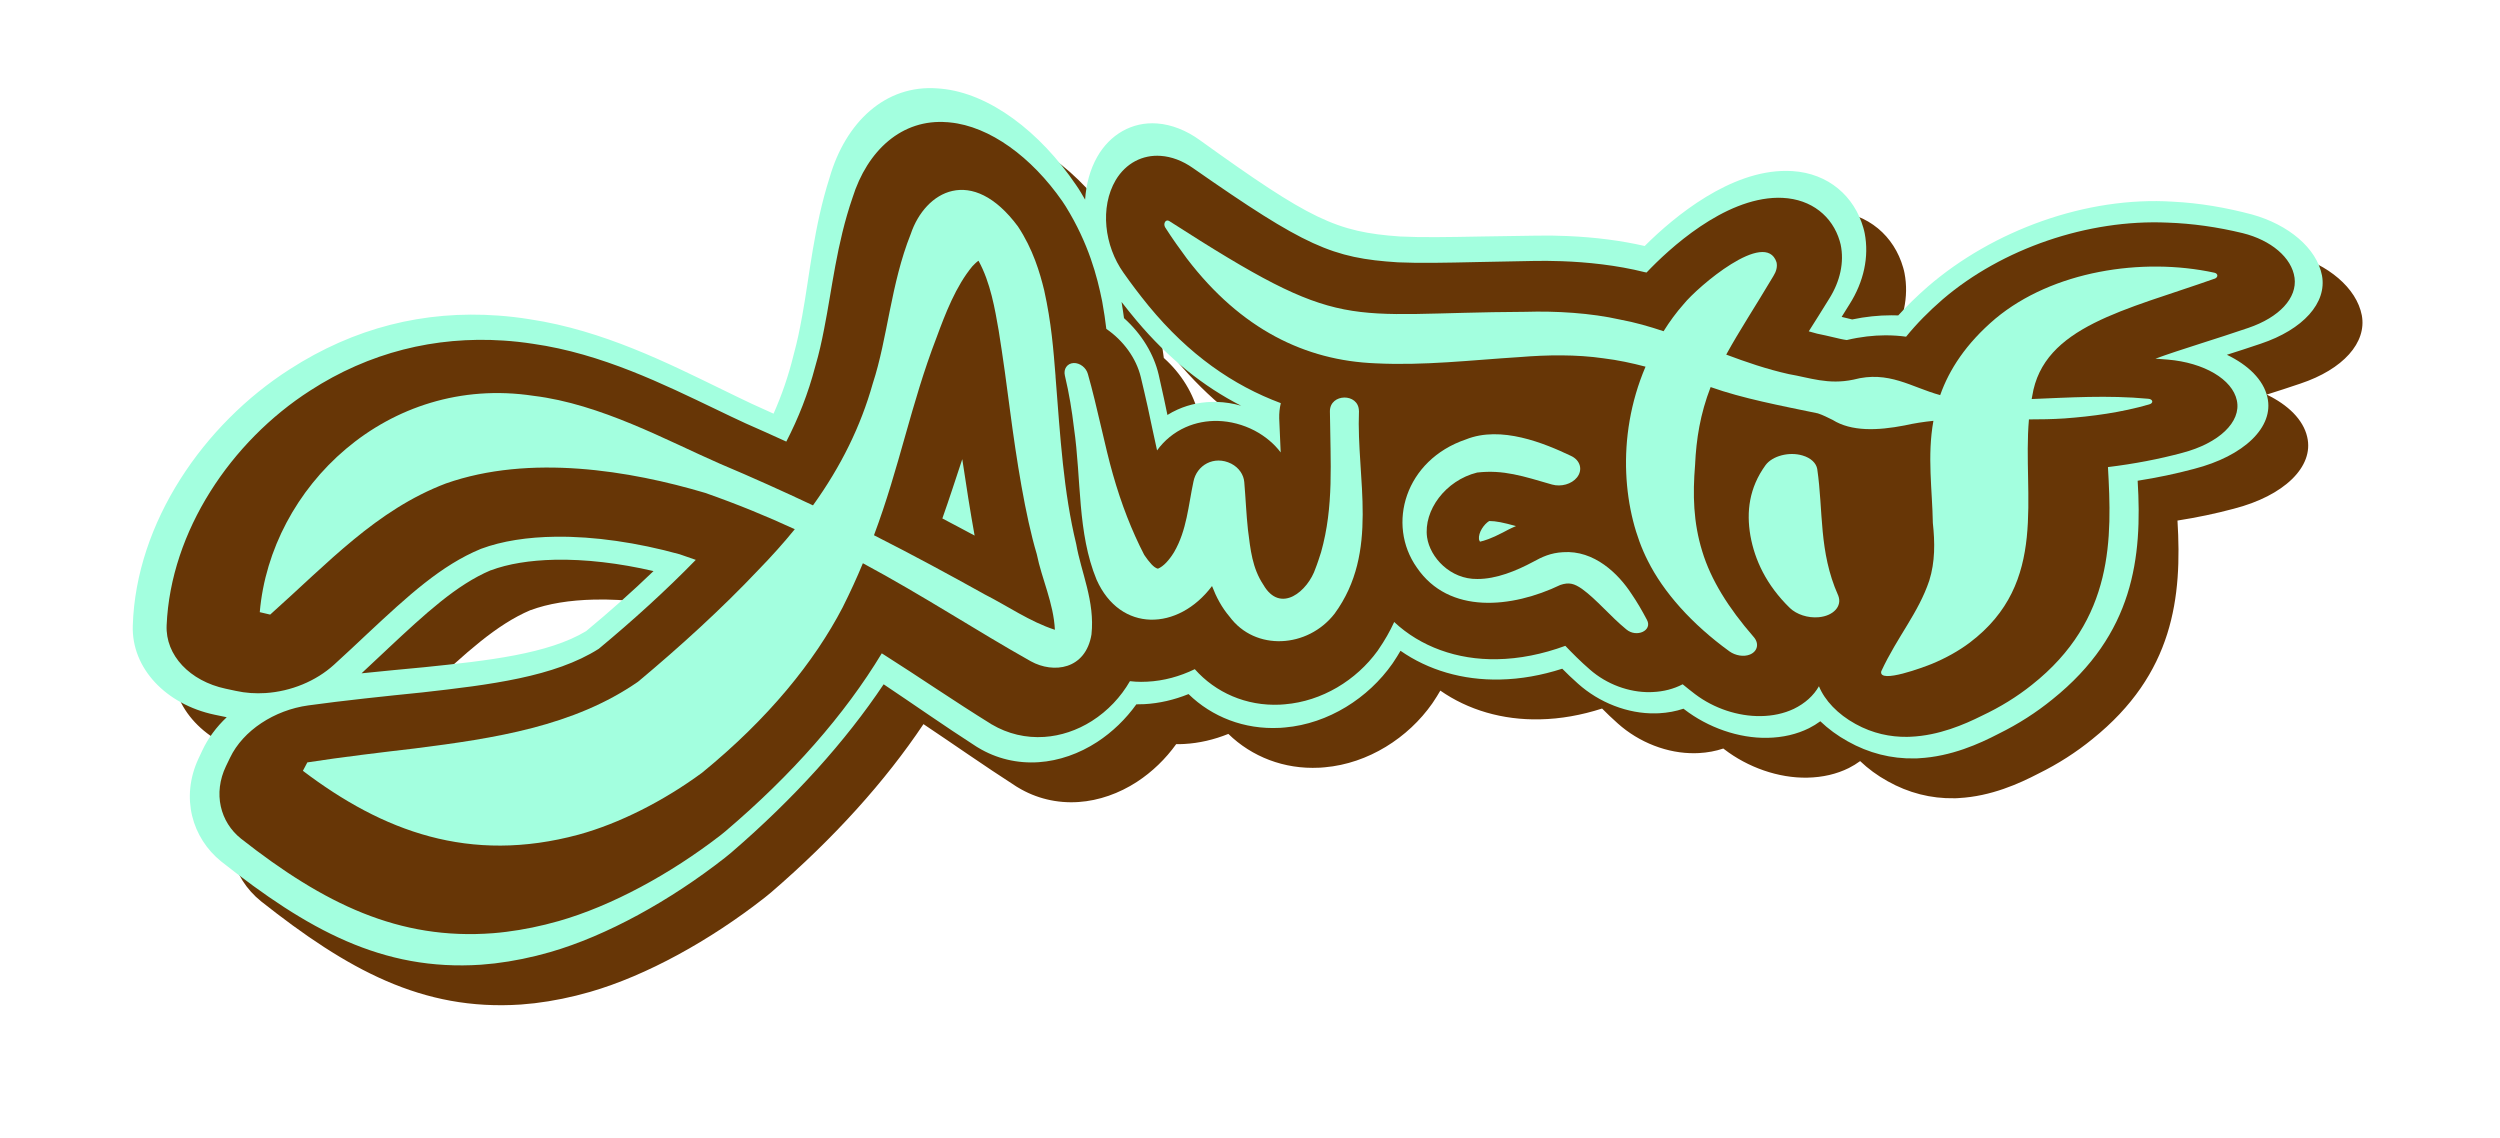
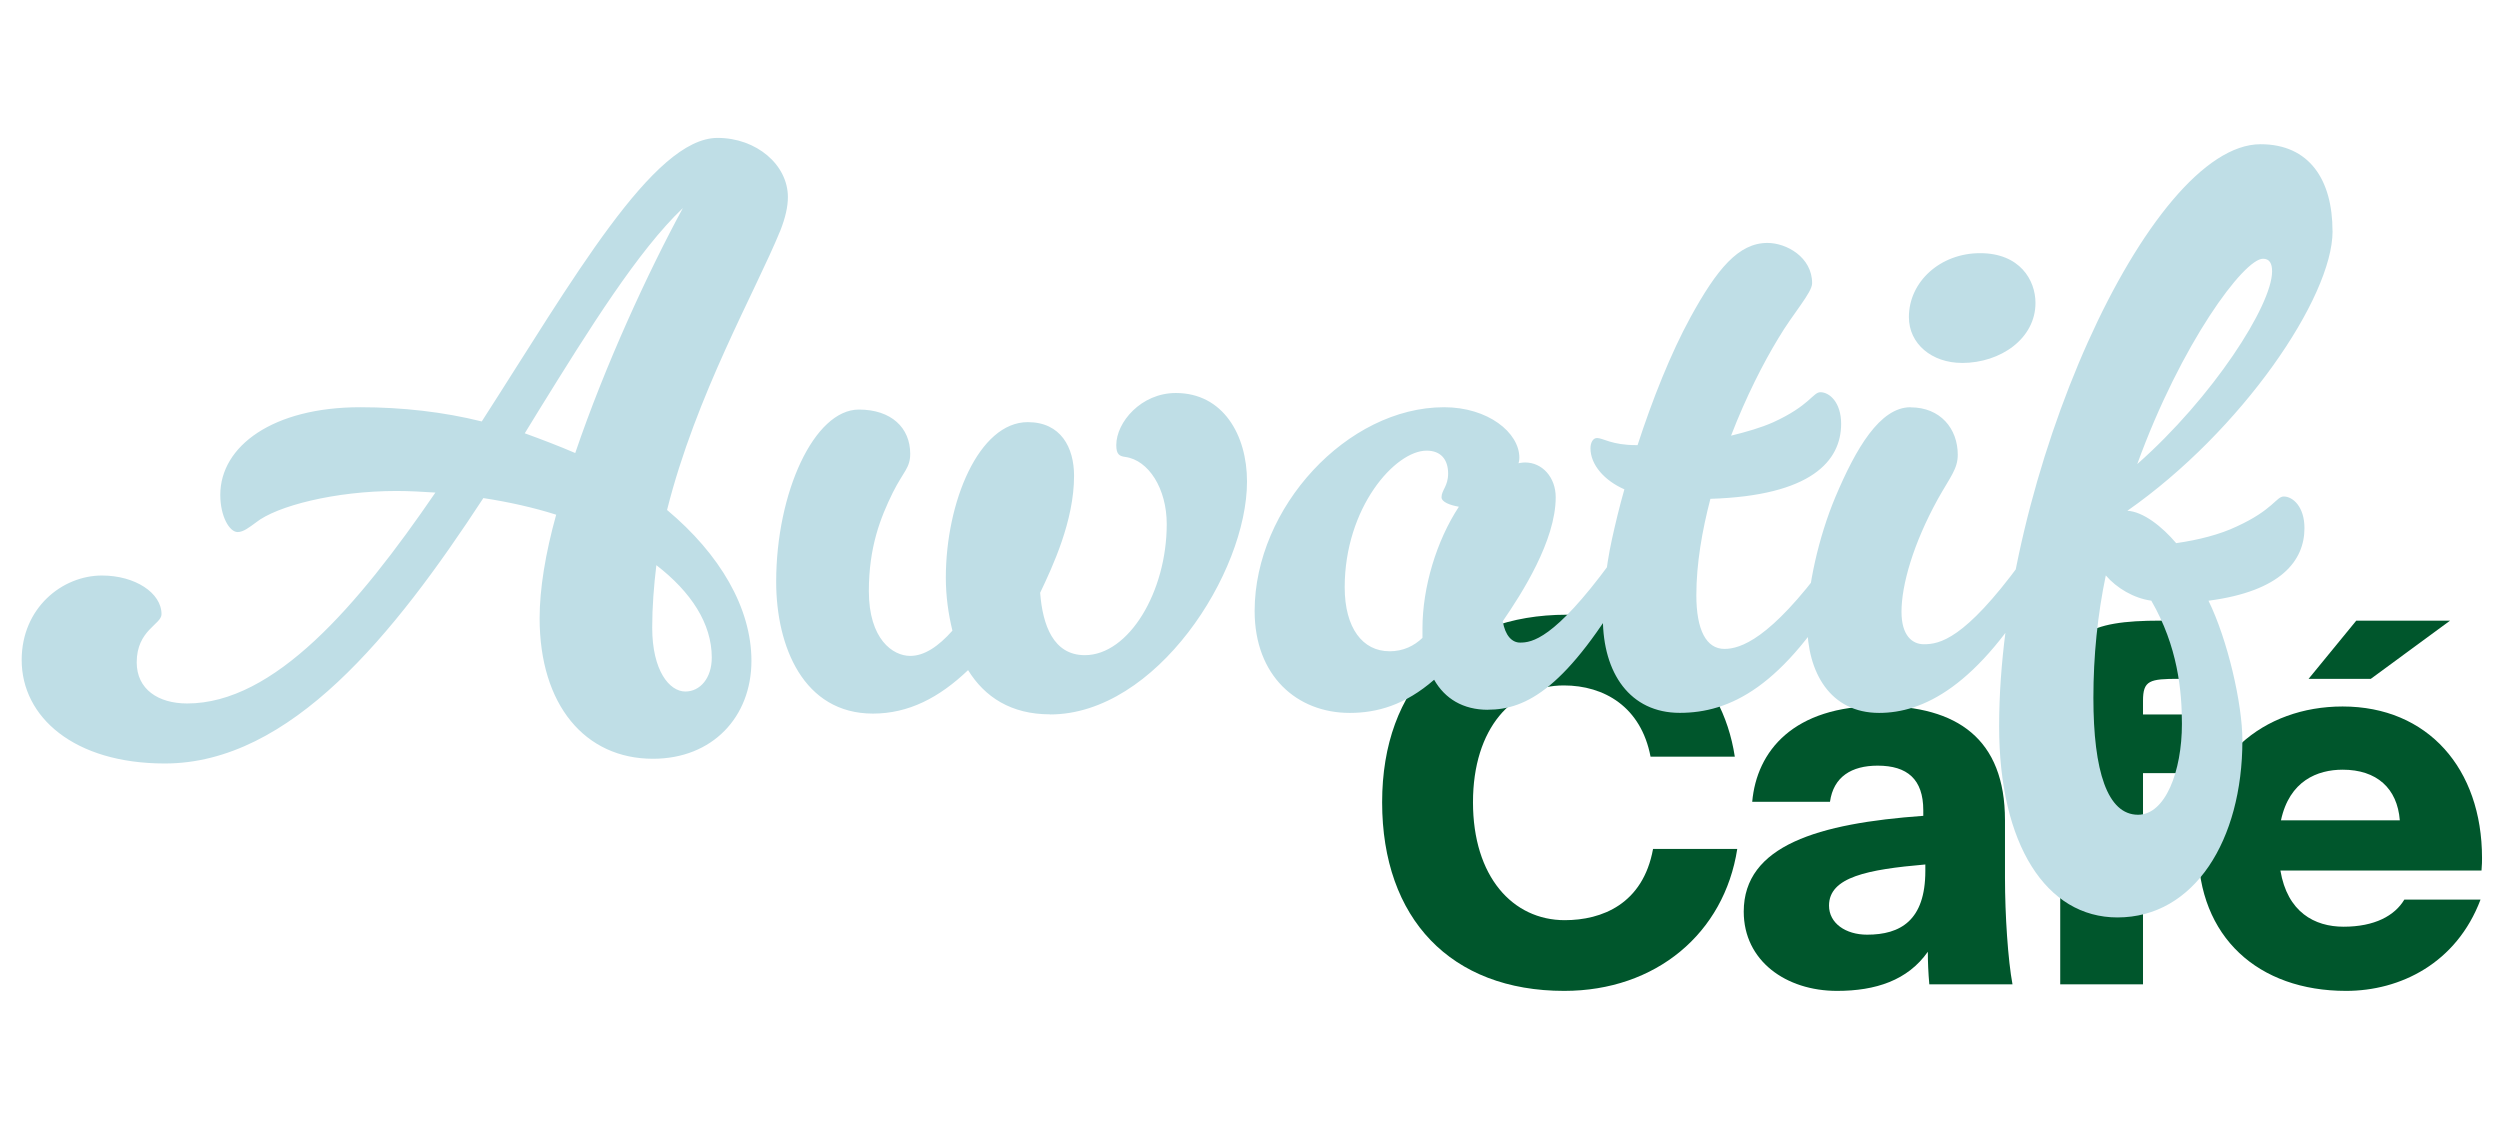
<svg xmlns="http://www.w3.org/2000/svg" id="Layer_1" version="1.1" viewBox="0 0 439.43 200">
  <defs>
    <style>
      .st0 {
-         fill: #a3ffdf;
+         fill: none;
      }

      .st1 {
-         fill: #673606;
+         fill: #bfdee6;
+       }
+ 
+       .st2 {
+         fill: #00562c;
+       }
+ 
+       .st3 {
+         clip-path: url(#clippath);
      }
    </style>
+     <clipPath id="clippath">
+       <rect class="st0" x="3.82" y="24.24" width="580.92" height="197.01" />
+     </clipPath>
  </defs>
-   <g>
-     <path class="st1" d="M92.61,173.77c-16.98,1.23-30.2-5.7-45.01-17.36-4.39-3.53-6.02-9.58-3.3-15.39.23-.5.47-1,.71-1.5,1.65-3.5,4.74-6.45,8.54-8.41h-.09c-2.05.14-4.06,0-6-.42-.6-.13-1.2-.25-1.8-.38-7.37-1.57-12.59-6.98-12.34-13.38.64-17.33,11.89-33.86,26.39-43.16,10.85-7.01,22.74-9.99,35.32-9.12,1.79.12,3.6.33,5.4.61,12.5,1.83,23.71,7.45,32.94,11.91,1.82.88,3.57,1.73,5.24,2.51,1.66.73,3.45,1.54,5.51,2.48,1.77-3.69,3.2-7.58,4.25-11.7.03-.14.06-.26.11-.4.53-1.89.98-3.87,1.43-6.32,0-.05.02-.1.03-.15,1.36-7.17,2.11-15.22,4.9-23.62,2.69-8.97,9.25-15.12,17.82-14.44.18.01.37.03.55.05,7.73.74,15.83,6.8,21.72,15.36.25.35.48.72.71,1.09,4.38,7.19,5.9,13.38,6.76,17.77.02.1.04.19.05.29.22,1.28.41,2.51.56,3.73,3.09,2.46,5.26,5.81,6.07,9.23.32,1.32.64,2.75.96,4.21.08.36.16.71.23,1.07.3,1.38.61,2.93.93,4.44,1.03-.91,2.2-1.67,3.48-2.24,1.97-.87,4.1-1.28,6.31-1.22,2.44.07,4.92.75,7.14,1.91.81.43,1.56.92,2.26,1.45-.03-.7-.07-1.41-.1-2.12,0-.56,0-1.11.06-1.65-8.21-3.27-15.69-8.63-22.54-16.86-1.62-1.97-3.07-3.85-4.54-5.91-4.03-5.61-5.13-13.69-1.78-19.52,1.98-3.39,5.39-5.32,9.21-5.04,2.22.16,4.51,1.05,6.58,2.54,19.5,13.82,24.11,15.98,35.61,16.75,3.8.18,8.31.1,14.11-.02.86-.02,1.72-.03,2.58-.05,2.22-.04,4.6-.09,7.19-.13,1.73-.03,3.48-.02,5.21.05,5.22.2,10.02.85,14.23,1.87,4.86-4.98,14.44-13.16,24.02-13.17.31,0,.62,0,.93.02,5.75.32,9.86,3.87,11.27,8.77.07.21.13.48.19.76.72,3.63-.12,7.51-2.35,11.03-.82,1.32-1.65,2.64-2.5,3.99.76.16,1.46.33,2.11.49.12.03.24.06.35.08.52.13,1.27.31,1.78.41,2.33-.52,4.64-.78,6.87-.79.81,0,1.62.03,2.42.1,1.71-1.97,3.62-3.87,5.79-5.76,10.87-9.34,26.54-15.02,41.32-14.23,4.62.19,9.12.91,13.58,2.04,5.69,1.49,10.01,5.09,10.7,9.28.66,4.16-2.98,8.23-9.49,10.42-2.88.98-5.57,1.83-8.29,2.7-.68.22-1.32.42-1.91.61,5.18,1.36,9.05,4.24,9.81,7.76,1.01,4.52-3.61,8.93-11.27,10.91-3.65.98-7.44,1.74-11.47,2.3.81,13.45.03,27.04-14.17,38.33-2.7,2.18-5.78,4.12-9.18,5.76-3.13,1.6-7.87,3.71-13.22,3.96-.23,0-.47.02-.7.02-3.67.05-7.16-.84-10.38-2.63-2.31-1.27-4.26-2.89-5.69-4.68-.88.85-1.93,1.59-3.13,2.19-1.95.94-4.16,1.45-6.59,1.48-4.53.07-9.34-1.6-13.05-4.43-.37-.29-.75-.59-1.14-.89-1.47.61-3.08.97-4.79,1.05-.19,0-.38.02-.58.02-4.31.07-8.78-1.67-12.09-4.6-1.34-1.17-2.55-2.37-3.54-3.39-3.81,1.31-7.67,2.05-11.46,2.12-6.84.15-13.06-1.92-17.79-5.71-.6,1.14-1.28,2.27-2.03,3.38-.04.06-.09.13-.13.19-3.99,5.6-10.53,9.71-17.62,10.31-.15,0-.85.06-.85.06-6.06.29-11.61-1.99-15.52-6.07-2.6,1.15-5.32,1.82-8.05,1.97-.4.02-.8.03-1.2.03-.34,0-.68,0-1.02-.03-1.74,2.67-4.08,5.03-6.82,6.79-2.83,1.82-6.07,2.94-9.28,3.16-3.53.24-6.99-.6-9.94-2.36-.11-.05-.19-.11-.24-.15-6.18-3.9-12.12-8.04-17.71-11.67-6.62,10.39-15.77,20.68-27.15,30.41-.36.3-.71.59-1.04.85-9.18,7.15-19.91,13.04-29.52,15.8-3.17.91-6.37,1.57-9.49,1.95-.8.1-1.59.18-2.37.24h.02ZM73.37,119.71c-1.91,1.8-3.9,3.68-5.96,5.55-1.38,1.25-2.96,2.35-4.67,3.24,5.78-.74,12.75-1.44,18.71-2.02,11.44-1.23,22.48-2.51,29.7-7,5.13-4.26,10.07-8.7,14.59-13.2-.03-.01-.06-.02-.1-.03-7.14-1.95-14.5-3.01-21.05-2.9-4.69.08-8.84.74-12.23,2.01-6.42,2.67-12.05,7.86-18.89,14.25-.62-.43-1.25-.85-1.88-1.28.6.46,1.19.92,1.77,1.38h0ZM176.05,98.01c-.17-1.01-.33-2.04-.5-3.08-.26.76-.53,1.55-.82,2.38.44.23.88.47,1.32.7Z" />
-     <path class="st1" d="M173.46,28.47c.17.01.33.03.5.05,7.02.68,14.36,6.09,19.76,13.84.21.3.41.61.61.93,4.04,6.54,5.53,12.37,6.37,16.53.02.09.03.17.05.26.31,1.68.53,3.24.71,4.73,2.99,2.05,5.25,5.13,6.06,8.47.4,1.64.81,3.45,1.22,5.27.56,2.58,1.11,5.28,1.64,7.62,1.26-1.75,2.98-3.17,5.03-4.08,1.78-.79,3.72-1.15,5.68-1.1,2.18.06,4.39.64,6.42,1.69,1.89,1,3.45,2.32,4.6,3.84-.08-1.94-.16-3.93-.26-5.97-.02-.92.07-1.83.28-2.69-8.36-3.11-16.16-8.5-23.22-17.08-1.73-2.12-3.12-3.98-4.43-5.84-3.36-4.73-4.19-11.5-1.36-16.3,1.77-2.95,4.71-4.48,7.92-4.24,1.87.13,3.82.85,5.65,2.14,19.79,13.81,24.48,15.83,36.02,16.57,3.79.17,8.24.08,14.06-.05,2.89-.06,6.08-.13,9.67-.19,1.49-.03,3.21-.03,5.08.04,4.39.16,9.62.68,14.58,1.93.1.03.22.04.32.06,3.91-4.13,13.56-13.05,23.1-13.14.28,0,.56,0,.83.02,5.09.25,8.74,3.26,10.02,7.58.07.21.12.43.17.64.64,3.09-.08,6.43-2.02,9.51-1.29,2.1-2.47,3.96-3.59,5.73.49.14,1,.28,1.48.41,1.05.21,1.99.43,2.84.63.78.19,1.81.43,2.36.49,2.45-.58,4.7-.82,6.77-.83,1.29,0,2.51.08,3.66.24,1.85-2.28,4-4.46,6.45-6.58,10.42-8.91,25.51-14.09,39.48-13.47,4.42.15,8.82.78,13.24,1.85,4.95,1.23,8.62,4.28,9.11,7.85.47,3.53-2.64,6.94-8.14,8.81-2.84.97-5.55,1.84-8.15,2.67-3.39,1.08-6.05,1.96-8.16,2.73.72.06,1.46.11,2.2.17,6.29.54,11.32,3.43,12.11,7.19.8,3.78-3.18,7.52-9.6,9.2-4.08,1.1-8.41,1.93-13.06,2.5.69,12.32,1.18,26.79-13.4,38.3-2.58,2.06-5.51,3.88-8.81,5.43-3.02,1.51-7.52,3.46-12.49,3.67-.21,0-.42,0-.63.02-2.92.03-5.99-.58-9.03-2.26-3.16-1.73-5.43-4.16-6.44-6.64-.93,1.64-2.43,3.01-4.42,3.98-1.75.83-3.76,1.25-5.85,1.27-3.92.05-8.16-1.33-11.49-3.85-.75-.58-1.49-1.15-2.19-1.74h-.01c-1.59.83-3.37,1.28-5.24,1.36-.17,0-.34,0-.51.02-3.69.05-7.6-1.38-10.55-3.97-1.68-1.45-3.1-2.9-4.32-4.17h0c-4.04,1.48-8.1,2.29-11.99,2.35-7.04.14-13.48-2.22-18.09-6.54-.74,1.62-1.67,3.26-2.8,4.89-.04.06-.08.12-.12.18-3.75,5.17-9.77,8.86-16.33,9.4-.28.02-.57.03-.84.06-5.91.27-11.31-2.12-14.96-6.24-2.65,1.29-5.49,2.06-8.34,2.2-.37.02-.74.03-1.11.03-.66,0-1.31-.04-1.95-.12-1.59,2.77-3.88,5.22-6.7,7.01-2.59,1.64-5.47,2.6-8.34,2.79-3.23.22-6.43-.53-9.25-2.2-.04,0-.07-.03-.1-.06-6.54-4.05-12.69-8.29-19-12.29-.08-.04-.15-.1-.23-.14-6.5,10.76-15.82,21.38-27.5,31.29-.29.24-.57.48-.85.69-8.84,6.83-19.14,12.42-28.41,15.07-3.16.9-6.25,1.53-9.24,1.9-.78.1-1.55.18-2.32.24-16.55,1.27-29.73-5.17-44.31-16.62-3.66-2.92-4.93-7.95-2.64-12.74.24-.5.48-1,.72-1.49,2.28-4.78,7.8-8.37,13.75-9.19,5.99-.83,13.59-1.63,20.02-2.28,11.86-1.33,23.28-2.73,31.04-7.67,6.03-5.01,11.83-10.27,17.05-15.63-.93-.33-1.88-.66-2.82-.98-7.48-2.07-15.04-3.17-21.79-3.09-4.93.06-9.43.74-13.15,2.13-7,2.88-12.83,8.26-19.9,14.86-1.94,1.82-3.9,3.67-5.94,5.52-3.17,2.88-7.56,4.68-12.03,4.97-1.74.11-3.5,0-5.21-.38-.61-.13-1.21-.26-1.82-.39-6.25-1.34-10.59-5.86-10.35-11.15.71-16.51,11.3-32.3,25.22-41.24,10.36-6.71,21.97-9.59,33.96-8.8,1.73.11,3.46.3,5.2.57,12.12,1.72,23.1,7.17,32.13,11.49,1.82.88,3.57,1.72,5.25,2.49,2.36,1.03,4.72,2.1,7.16,3.21,2.12-4.1,3.84-8.44,5.08-13.18.02-.09.04-.16.07-.25.59-2.01,1.06-4.1,1.5-6.38,1.4-7.03,2.19-14.92,4.98-23.03,2.61-8.35,8.71-13.93,16.64-13.3M178.31,101.14c-.75-4.15-1.47-8.73-2.17-13.43-1.14,3.44-2.26,6.91-3.5,10.42,1.94,1.01,3.82,2.03,5.67,3.01M267.14,102.21c.71-.15,2-.55,4.02-1.61.56-.3,1.33-.72,2.31-1.13-2.23-.62-3.52-.89-4.71-.89-.9.55-1.93,2-1.8,3.21.03.14.1.29.18.42M171.84,22.54h0c-9.25-.72-16.23,6-19.02,15.68-2.79,8.75-3.48,16.99-4.82,24.33,0,.05-.02.1-.03.15-.44,2.44-.86,4.41-1.39,6.34-.05.16-.09.31-.12.47-.88,3.57-2.05,6.96-3.49,10.2-1.38-.63-2.65-1.21-3.86-1.75-1.66-.78-3.39-1.63-5.18-2.5-9.44-4.59-20.88-10.39-33.79-12.34-1.85-.3-3.72-.52-5.56-.65-13.05-.95-25.34,2.14-36.66,9.44-15.1,9.65-27.03,26.93-27.58,45.07-.24,7.54,5.91,13.85,14.35,15.64.61.13,1.22.26,1.83.38.11.02.22.05.33.07-1.81,1.71-3.28,3.68-4.28,5.82-.23.5-.46,1-.7,1.49-3.16,6.83-1.1,13.92,4.01,18.04,15.15,11.98,28.32,19.31,45.66,18.15.8-.06,1.62-.14,2.43-.23,3.2-.38,6.48-1.05,9.74-1.99,9.92-2.86,21.09-9.04,30.7-16.57.43-.33.81-.65,1.15-.94,11.07-9.54,20.06-19.54,26.76-29.56,5.16,3.44,10.6,7.28,16.32,10.96.08.06.18.12.3.18,3.15,1.91,6.86,2.82,10.67,2.55,3.52-.24,7.1-1.5,10.23-3.54,2.7-1.76,5.06-4.06,6.9-6.63h.12c.42,0,.86,0,1.29-.03,2.62-.14,5.24-.75,7.76-1.77,4.12,4.02,9.82,6.25,15.96,5.94h.12c.12,0,.24-.02.36-.03.17,0,.33-.02.5-.04,7.65-.67,14.67-5.18,18.9-11.22,0-.02.03-.04.04-.06s.02-.03.03-.05c.03-.04.06-.09.09-.13.45-.67.87-1.34,1.26-2.02,4.84,3.38,10.92,5.2,17.51,5.05,3.62-.07,7.29-.73,10.92-1.9.82.83,1.74,1.72,2.76,2.62,3.71,3.33,8.77,5.33,13.62,5.23.22,0,.43,0,.65-.02,1.51-.08,2.94-.35,4.28-.8.03.02.05.04.08.06.01,0,.03.03.05.04,4.17,3.22,9.58,5.12,14.63,5.02,2.71-.05,5.16-.63,7.3-1.69.71-.36,1.38-.77,1.99-1.22,1.38,1.32,3.01,2.53,4.84,3.54,3.65,2.05,7.61,3.07,11.72,2.99.26,0,.51,0,.76-.03,5.7-.3,10.66-2.56,13.99-4.29,3.52-1.73,6.69-3.78,9.5-6.07,14.31-11.49,15.79-24.95,14.97-38.42,3.43-.54,6.7-1.22,9.9-2.08,8.8-2.26,14.14-7.37,12.9-12.62-.69-3.04-3.38-5.65-7.12-7.44,1.9-.6,3.88-1.24,5.91-1.93,7.55-2.52,11.7-7.22,10.81-12.01-.93-4.82-5.92-8.95-12.3-10.72-4.56-1.21-9.15-2.01-13.89-2.25-15.2-.98-31.66,5.04-43.13,14.96-1.91,1.67-3.61,3.33-5.16,5.03-.4-.02-.8-.02-1.2-.02-2.24,0-4.56.24-6.9.73-.42-.1-.93-.23-1.23-.3-.13-.03-.26-.06-.38-.09-.08-.02-.16-.04-.24-.06.47-.74.93-1.48,1.39-2.23,2.5-3.94,3.46-8.33,2.66-12.47-.06-.27-.12-.6-.24-.97-1.57-5.49-6.09-9.56-12.49-9.96-.34-.02-.69-.03-1.04-.03-9.79-.06-19.54,7.84-24.9,13.2-4.07-.94-8.64-1.54-13.58-1.75-1.77-.08-3.57-.1-5.36-.07-2.61.03-5.02.07-7.26.11-.87,0-1.73.03-2.59.04-5.85.11-10.39.19-14.18,0-11.26-.78-15.83-2.99-35.21-16.93-2.35-1.71-4.99-2.76-7.53-2.94-4.39-.33-8.29,1.94-10.52,5.87-1.27,2.24-1.95,4.84-2.13,7.52-.23-.41-.47-.81-.72-1.23-.02-.03-.03-.05-.05-.08-.23-.38-.49-.8-.81-1.25-6.36-9.39-15.25-16.14-23.71-16.94-.19-.02-.39-.04-.59-.05h0ZM204.57,62.94c-.12-.91-.26-1.83-.42-2.77v-.08c.83,1.08,1.69,2.14,2.59,3.22,5.71,6.8,11.83,11.64,18.42,15.01-1.39-.4-2.82-.63-4.23-.67-2.44-.08-4.79.37-6.95,1.34-.62.28-1.21.59-1.78.95-.12-.6-.25-1.19-.37-1.77-.08-.36-.15-.72-.23-1.09-.31-1.46-.63-2.9-.94-4.23-.84-3.59-2.98-7.15-6.08-9.92q-1.38-1.23,0,0h-.01ZM93.26,107.25c3.07-1.15,6.87-1.76,11.21-1.86,5.41-.12,11.43.6,17.4,1.99-3.73,3.6-7.72,7.13-11.84,10.55-6.64,4.02-17.3,5.2-28.39,6.34-3.5.33-7.33.69-11.09,1.08,1.57-1.45,3.1-2.9,4.58-4.29l.07-.07c6.6-6.17,12.04-11.2,18.05-13.75q2.67-1.13,0,0h.01Z" />
-     <path class="st1" d="M245.86,79.21c-.06-3.16-5.09-3.09-5.1.07.09,9.11.71,16.71-1.55,24.77-.19.6-.71,2.21-.96,2.8-1.34,4.06-6.18,8.15-9.19,2.93-1.95-2.94-2.26-6.13-2.71-9.71-.29-2.68-.39-5.35-.64-8.32-.1-1.29-.92-2.54-2.29-3.25-3.02-1.51-6.1.27-6.65,3.18-.88,4.09-1.16,8.54-3.4,12.37-.85,1.39-1.85,2.51-2.84,2.91-.73-.16-1.53-1.15-2.4-2.41-2.18-4.21-4.03-8.94-5.52-14.2-1.35-4.68-2.77-11.93-4.39-17.61-.3-1.11-1.4-1.97-2.51-1.93-1.13.06-1.82,1.05-1.53,2.22.75,3.15,1.24,6.19,1.59,9.16,1.32,9.12.57,18.45,3.98,26.71,4.16,9.32,14.34,9.03,20.29,1.11.74,1.93,1.72,3.79,3.09,5.39,4.49,6.08,13.72,5.56,18.46-.54,7.93-10.87,3.8-23.72,4.28-35.62v-.03h0Z" />
-     <path class="st1" d="M192.54,73.17c-.38-4.73-.73-9.4-2-15.14-.76-3.11-1.96-7.22-4.61-11.22-8.09-10.9-16.31-6.21-18.84,1.3-3.53,8.84-4.05,18.28-6.69,26.33-2.12,7.51-5.57,14.53-10.5,21.39-5.14-2.42-10.59-4.89-16.38-7.33-9.23-4.03-20.93-10.5-32.77-11.93-25.61-3.86-46.21,16.08-48.09,38.03.61.14,1.22.28,1.83.43,10.18-9.08,18.66-18.4,30.88-23.05,14.78-5.2,32.38-2.27,45.59,1.66,5.65,1.98,10.87,4.13,15.74,6.38-1.95,2.41-4.09,4.78-6.38,7.14-6.5,6.87-13.76,13.48-21.16,19.66-11.3,7.84-25.22,9.96-39.28,11.74-5.4.63-13.12,1.55-18.86,2.45-.26.49-.52.99-.78,1.48,14.01,10.6,29.25,16.41,48.48,11.21,7.11-1.95,14.93-5.9,21.69-10.88,11.66-9.52,19.73-19.51,24.7-29.05,1.33-2.66,2.52-5.24,3.56-7.77,10.75,5.78,19.85,11.8,29.51,17.23,4.01,2.22,9.64,1.46,10.67-4.7.63-5.84-1.82-10.93-2.68-15.89-2.24-9.24-2.79-18.67-3.64-29.46h.01ZM180,111.43c-6.08-3.38-12.43-6.83-19.38-10.35,4.48-11.93,6.5-23.09,10.99-34.73,1.57-4.26,3.4-9.04,6.31-12.55.39-.41.74-.75,1.07-.97,2.12,3.82,2.9,8.55,3.55,12.27.72,4.48,1.5,10.13,1.99,14.02,1.14,8.67,2.68,18.5,4.7,25.26.89,4.41,2.96,8.61,3.19,13.32-4.4-1.43-8.27-4.16-12.43-6.27h0Z" />
-     <path class="st1" d="M293.76,111.37c-2.28-3.52-6.55-7.7-12.02-7.31-2.19.12-3.69.83-5.23,1.68-2.98,1.6-6.52,3.05-9.84,3.03-4.74.07-8.31-3.78-8.83-7.33-.65-4.74,3.25-10,8.8-11.38,4.64-.53,8.08.64,13.17,2.11,1.57.44,3.43-.06,4.38-1.25,1.06-1.33.59-3.03-1.06-3.79-4.69-2.23-12.3-5.38-18.47-2.89-10.68,3.62-13.98,14.93-8.62,22.52,5.66,8.31,16.73,7.13,25.22,3.06,1.54-.52,2.44-.25,3.81.69,2.59,1.87,4.92,4.77,7.79,7.12,1.81,1.52,4.64.2,3.63-1.67-.82-1.55-1.69-3.08-2.74-4.61v.02h0Z" />
-     <path class="st1" d="M396.22,56.01c.71-.24.7-.93-.01-1.08-12.67-2.74-28.42-.31-38.48,8.08-5.16,4.38-8.11,8.95-9.7,13.44-5.08-1.38-9.03-4.38-15.25-2.72-4.43.94-7.72-.35-11.35-.97-3.89-.87-7.49-2.11-11.01-3.43,2.38-4.33,5.1-8.43,8.3-13.82.49-.78.73-1.62.54-2.42-1.93-5.87-13.85,4.3-16.33,7.38-1.28,1.44-2.46,3.05-3.52,4.75-2.48-.83-5.01-1.56-7.66-2.05-5.1-1.15-11.17-1.53-16.65-1.36-32.56.15-31.5,4.02-62.55-15.94-.65-.44-1.16.45-.73,1.12,1.24,1.94,2.53,3.75,3.81,5.47,9.51,12.45,20.84,17.91,33.12,18.4,8.57.43,16.68-.55,25.42-1.1,4.72-.39,9.94-.47,14.67.22,2.56.31,5.01.84,7.4,1.47-5.37,12.58-3.82,25.85.4,34.12,2.76,5.53,7.73,11.13,14.36,15.93,1.04.74,2.52,1,3.61.54,1.35-.57,1.63-1.96.63-3.09-4.45-5.12-7.52-10.04-9.04-15.06-1.57-5.1-1.68-9.94-1.25-15.2.2-4.45.89-8.91,2.73-13.65h.01c5.62,2,12.25,3.25,18.84,4.62.9.29,1.73.73,2.6,1.15,3.29,2.06,7.88,1.89,12.64.97,1.69-.38,3.38-.64,5.07-.81-1.12,6.19-.19,12.23-.1,17.96.37,3.39.41,6.82-.63,10.13-1.92,5.71-5.58,9.79-8.44,15.94-.52,2.29,7.68-.81,8.9-1.31,2.44-1.01,4.69-2.26,6.64-3.72,14.05-10.62,9.25-25.75,10.42-39.25,2.03,0,4.1-.03,6.23-.17,4.89-.36,9.97-1.04,14.88-2.46.87-.22.69-.96-.16-1-7.1-.66-13.91-.21-20.47.05.04-.18.06-.36.1-.53,1.93-12.25,16.39-15.07,32.03-20.62l-.02.02h0Z" />
-     <path class="st1" d="M330.07,111.59c-3.39-7.64-2.57-14.76-3.65-22.15-.18-1.03-1.09-1.94-2.59-2.38-2.36-.7-5.28.07-6.49,1.69-2.9,4-3.39,8.19-2.67,12.4.76,4.27,2.8,8.69,6.94,12.72,1.17,1.12,3.15,1.8,5.09,1.62,2.59-.25,4.11-1.95,3.43-3.75l-.05-.14h-.01Z" />
-   </g>
-   <g>
+   <g class="st3">
    <g>
-       <path class="st1" d="M85.61,166.77c-16.98,1.23-30.2-5.7-45.01-17.36-4.39-3.53-6.02-9.58-3.3-15.39.23-.5.47-1,.71-1.5,1.65-3.5,4.74-6.45,8.54-8.41h-.09c-2.05.14-4.06,0-6-.42-.6-.13-1.2-.25-1.8-.38-7.37-1.57-12.59-6.98-12.34-13.38.64-17.33,11.89-33.86,26.39-43.16,10.85-7.01,22.74-9.99,35.32-9.12,1.79.12,3.6.33,5.4.61,12.5,1.83,23.71,7.45,32.94,11.91,1.82.88,3.57,1.73,5.24,2.51,1.66.73,3.45,1.54,5.51,2.48,1.77-3.69,3.2-7.58,4.25-11.7.03-.14.06-.26.11-.4.53-1.89.98-3.87,1.43-6.32,0-.05.02-.1.03-.15,1.36-7.17,2.11-15.22,4.9-23.62,2.69-8.97,9.25-15.12,17.82-14.44.18.01.37.03.55.05,7.73.74,15.83,6.8,21.72,15.36.25.35.48.72.71,1.09,4.38,7.19,5.9,13.38,6.76,17.77.02.1.04.19.05.29.22,1.28.41,2.51.56,3.73,3.09,2.46,5.26,5.81,6.07,9.23.32,1.32.64,2.75.96,4.21.08.36.16.71.23,1.07.3,1.38.61,2.93.93,4.44,1.03-.91,2.2-1.67,3.48-2.24,1.97-.87,4.1-1.28,6.31-1.22,2.44.07,4.92.75,7.14,1.91.81.43,1.56.92,2.26,1.45-.03-.7-.07-1.41-.1-2.12,0-.56,0-1.11.06-1.65-8.21-3.27-15.69-8.63-22.54-16.86-1.62-1.97-3.07-3.85-4.54-5.91-4.03-5.61-5.13-13.69-1.78-19.52,1.98-3.39,5.39-5.32,9.21-5.04,2.22.16,4.51,1.05,6.58,2.54,19.5,13.82,24.11,15.98,35.61,16.75,3.8.18,8.31.1,14.11-.02.86-.02,1.72-.03,2.58-.05,2.22-.04,4.6-.09,7.19-.13,1.73-.03,3.48-.02,5.21.05,5.22.2,10.02.85,14.23,1.87,4.86-4.98,14.44-13.16,24.02-13.17.31,0,.62,0,.93.02,5.75.32,9.86,3.87,11.27,8.77.07.21.13.48.19.76.72,3.63-.12,7.51-2.35,11.03-.82,1.32-1.65,2.64-2.5,3.99.76.16,1.46.33,2.11.49.12.03.24.06.35.08.52.13,1.27.31,1.78.41,2.33-.52,4.64-.78,6.87-.79.81,0,1.62.03,2.42.1,1.71-1.97,3.62-3.87,5.79-5.76,10.87-9.34,26.54-15.02,41.32-14.23,4.62.19,9.12.91,13.58,2.04,5.69,1.49,10.01,5.09,10.7,9.28.66,4.16-2.98,8.23-9.49,10.42-2.88.98-5.57,1.83-8.29,2.7-.68.22-1.32.42-1.91.61,5.18,1.36,9.05,4.24,9.81,7.76,1.01,4.52-3.61,8.93-11.27,10.91-3.65.98-7.44,1.74-11.47,2.3.81,13.45.03,27.04-14.17,38.33-2.7,2.18-5.78,4.12-9.18,5.76-3.13,1.6-7.87,3.71-13.22,3.96-.23,0-.47.02-.7.02-3.67.05-7.16-.84-10.38-2.63-2.31-1.27-4.26-2.89-5.69-4.68-.88.85-1.93,1.59-3.13,2.19-1.95.94-4.16,1.45-6.59,1.48-4.53.07-9.34-1.6-13.05-4.43-.37-.29-.75-.59-1.14-.89-1.47.61-3.08.97-4.79,1.05-.19,0-.38.02-.58.02-4.31.07-8.78-1.67-12.09-4.6-1.34-1.17-2.55-2.37-3.54-3.39-3.81,1.31-7.67,2.05-11.46,2.12-6.84.15-13.06-1.92-17.79-5.71-.6,1.14-1.28,2.27-2.03,3.38-.04.06-.09.13-.13.19-3.99,5.6-10.53,9.71-17.62,10.31-.15.01-.85.06-.85.06-6.06.29-11.61-1.99-15.52-6.07-2.6,1.15-5.32,1.82-8.05,1.97-.4.02-.8.03-1.2.03-.34,0-.68-.01-1.02-.03-1.74,2.67-4.08,5.03-6.82,6.79-2.83,1.82-6.07,2.94-9.28,3.16-3.53.24-6.99-.6-9.94-2.36-.11-.05-.19-.11-.24-.15-6.18-3.9-12.12-8.04-17.71-11.67-6.62,10.39-15.77,20.68-27.15,30.41-.36.3-.71.59-1.04.85-9.18,7.15-19.91,13.04-29.52,15.8-3.17.91-6.37,1.57-9.49,1.95-.8.1-1.59.18-2.37.24h.02ZM66.37,112.71c-1.91,1.8-3.9,3.68-5.96,5.55-1.38,1.25-2.96,2.35-4.67,3.24,5.78-.74,12.75-1.44,18.71-2.02,11.44-1.23,22.48-2.51,29.7-7,5.13-4.26,10.07-8.7,14.59-13.2-.03-.01-.06-.02-.1-.03-7.14-1.95-14.5-3.01-21.05-2.9-4.69.08-8.84.74-12.23,2.01-6.42,2.67-12.05,7.86-18.89,14.25-.62-.43-1.25-.85-1.88-1.28.6.46,1.19.92,1.77,1.38h0ZM169.05,91.01c-.17-1.01-.33-2.04-.5-3.08-.26.76-.53,1.55-.82,2.38.44.23.88.47,1.32.7Z" />
-       <path class="st0" d="M166.46,21.47c.17.01.33.03.5.05,7.02.68,14.36,6.09,19.76,13.84.21.3.41.61.61.93,4.04,6.54,5.53,12.37,6.37,16.53.02.09.03.17.05.26.31,1.68.53,3.24.71,4.73,2.99,2.05,5.25,5.13,6.06,8.47.4,1.64.81,3.45,1.22,5.27.56,2.58,1.11,5.28,1.64,7.62,1.26-1.75,2.98-3.17,5.03-4.08,1.78-.79,3.72-1.15,5.68-1.1,2.18.06,4.39.64,6.42,1.69,1.89,1,3.45,2.32,4.6,3.84-.08-1.94-.16-3.93-.26-5.97-.02-.92.07-1.83.28-2.69-8.36-3.11-16.16-8.5-23.22-17.08-1.73-2.12-3.12-3.98-4.43-5.84-3.36-4.73-4.19-11.5-1.36-16.3,1.77-2.95,4.71-4.48,7.92-4.24,1.87.13,3.82.85,5.65,2.14,19.79,13.81,24.48,15.83,36.02,16.57,3.79.17,8.24.08,14.06-.05,2.89-.06,6.08-.13,9.67-.19,1.49-.03,3.21-.03,5.08.04,4.39.16,9.62.68,14.58,1.93.1.03.22.04.32.06,3.91-4.13,13.56-13.05,23.1-13.14.28,0,.56,0,.83.02,5.09.25,8.74,3.26,10.02,7.58.07.21.12.43.17.64.64,3.09-.08,6.43-2.02,9.51-1.29,2.1-2.47,3.96-3.59,5.73.49.14,1,.28,1.48.41,1.05.21,1.99.43,2.84.63.78.19,1.81.43,2.36.49,2.45-.58,4.7-.82,6.77-.83,1.29,0,2.51.08,3.66.24,1.85-2.28,4-4.46,6.45-6.58,10.42-8.91,25.51-14.09,39.48-13.47,4.42.15,8.82.78,13.24,1.85,4.95,1.23,8.62,4.28,9.11,7.85.47,3.53-2.64,6.94-8.14,8.81-2.84.97-5.55,1.84-8.15,2.67-3.39,1.08-6.05,1.96-8.16,2.73.72.06,1.46.11,2.2.17,6.29.54,11.32,3.43,12.11,7.19.8,3.78-3.18,7.52-9.6,9.2-4.08,1.1-8.41,1.93-13.06,2.5.69,12.32,1.18,26.79-13.4,38.3-2.58,2.06-5.51,3.88-8.81,5.43-3.02,1.51-7.52,3.46-12.49,3.67-.21,0-.42,0-.63.02-2.92.03-5.99-.58-9.03-2.26-3.16-1.73-5.43-4.16-6.44-6.64-.93,1.64-2.43,3.01-4.42,3.98-1.75.83-3.76,1.25-5.85,1.27-3.92.05-8.16-1.33-11.49-3.85-.75-.58-1.49-1.15-2.19-1.74h-.01c-1.59.83-3.37,1.28-5.24,1.36-.17,0-.34.01-.51.02-3.69.05-7.6-1.38-10.55-3.97-1.68-1.45-3.1-2.9-4.32-4.17h0c-4.04,1.48-8.1,2.29-11.99,2.35-7.04.14-13.48-2.22-18.09-6.54-.74,1.62-1.67,3.26-2.8,4.89-.04.06-.08.12-.12.18-3.75,5.17-9.77,8.86-16.33,9.4-.28.02-.57.03-.84.06-5.91.27-11.31-2.12-14.96-6.24-2.65,1.29-5.49,2.06-8.34,2.2-.37.02-.74.03-1.11.03-.66,0-1.31-.04-1.95-.12-1.59,2.77-3.88,5.22-6.7,7.01-2.59,1.64-5.47,2.6-8.34,2.79-3.23.22-6.43-.53-9.25-2.2-.04,0-.07-.03-.1-.06-6.54-4.05-12.69-8.29-19-12.29-.08-.04-.15-.1-.23-.14-6.5,10.76-15.82,21.38-27.5,31.29-.29.24-.57.48-.85.69-8.84,6.83-19.14,12.42-28.41,15.07-3.16.9-6.25,1.53-9.24,1.9-.78.1-1.55.18-2.32.24-16.55,1.27-29.73-5.17-44.31-16.62-3.66-2.92-4.93-7.95-2.64-12.74.24-.5.48-1,.72-1.49,2.28-4.78,7.8-8.37,13.75-9.19,5.99-.83,13.59-1.63,20.02-2.28,11.86-1.33,23.28-2.73,31.04-7.67,6.03-5.01,11.83-10.27,17.05-15.63-.93-.33-1.88-.66-2.82-.98-7.48-2.07-15.04-3.17-21.79-3.09-4.93.06-9.43.74-13.15,2.13-7,2.88-12.83,8.26-19.9,14.86-1.94,1.82-3.9,3.67-5.94,5.52-3.17,2.88-7.56,4.68-12.03,4.97-1.74.11-3.5,0-5.21-.38-.61-.13-1.21-.26-1.82-.39-6.25-1.34-10.59-5.86-10.35-11.15.71-16.51,11.3-32.3,25.22-41.24,10.36-6.71,21.97-9.59,33.96-8.8,1.73.11,3.46.3,5.2.57,12.12,1.72,23.1,7.17,32.13,11.49,1.82.88,3.57,1.72,5.25,2.49,2.36,1.03,4.72,2.1,7.16,3.21,2.12-4.1,3.84-8.44,5.08-13.18.02-.09.04-.16.07-.25.59-2.01,1.06-4.1,1.5-6.38,1.4-7.03,2.19-14.92,4.98-23.03,2.61-8.35,8.71-13.93,16.64-13.3M171.31,94.14c-.75-4.15-1.47-8.73-2.17-13.43-1.14,3.44-2.26,6.91-3.5,10.42,1.94,1.01,3.82,2.03,5.67,3.01M260.14,95.21c.71-.15,2-.55,4.02-1.61.56-.3,1.33-.72,2.31-1.13-2.23-.62-3.52-.89-4.71-.89-.9.55-1.93,2-1.8,3.21.03.14.1.29.18.42M164.84,15.54h0c-9.25-.72-16.23,6-19.02,15.68-2.79,8.75-3.48,16.99-4.82,24.33,0,.05-.02.1-.03.15-.44,2.44-.86,4.41-1.39,6.34-.05.16-.09.31-.12.47-.88,3.57-2.05,6.96-3.49,10.2-1.38-.63-2.65-1.21-3.86-1.75-1.66-.78-3.39-1.63-5.18-2.5-9.44-4.59-20.88-10.39-33.79-12.34-1.85-.3-3.72-.52-5.56-.65-13.05-.95-25.34,2.14-36.66,9.44-15.1,9.65-27.03,26.93-27.58,45.07-.24,7.54,5.91,13.85,14.35,15.64.61.13,1.22.26,1.83.38.11.02.22.05.33.07-1.81,1.71-3.28,3.68-4.28,5.82-.23.5-.46,1-.7,1.49-3.16,6.83-1.1,13.92,4.01,18.04,15.15,11.98,28.32,19.31,45.66,18.15.8-.06,1.62-.14,2.43-.23,3.2-.38,6.48-1.05,9.74-1.99,9.92-2.86,21.09-9.04,30.7-16.57.43-.33.81-.65,1.15-.94,11.07-9.54,20.06-19.54,26.76-29.56,5.16,3.44,10.6,7.28,16.32,10.96.08.06.18.12.3.18,3.15,1.91,6.86,2.82,10.67,2.55,3.52-.24,7.1-1.5,10.23-3.54,2.7-1.76,5.06-4.06,6.9-6.63h.12c.42,0,.86-.01,1.29-.03,2.62-.14,5.24-.75,7.76-1.77,4.12,4.02,9.82,6.25,15.96,5.94h.12c.12-.01.24-.02.36-.03.17-.01.33-.02.5-.04,7.65-.67,14.67-5.18,18.9-11.22,0-.02.03-.04.04-.06s.02-.03.03-.05c.03-.04.06-.09.09-.13.45-.67.87-1.34,1.26-2.02,4.84,3.38,10.92,5.2,17.51,5.05,3.62-.07,7.29-.73,10.92-1.9.82.83,1.74,1.72,2.76,2.62,3.71,3.33,8.77,5.33,13.62,5.23.22,0,.43-.01.65-.02,1.51-.08,2.94-.35,4.28-.8.03.02.05.04.08.06.01.01.03.03.05.04,4.17,3.22,9.58,5.12,14.63,5.02,2.71-.05,5.16-.63,7.3-1.69.71-.36,1.38-.77,1.99-1.22,1.38,1.32,3.01,2.53,4.84,3.54,3.65,2.05,7.61,3.07,11.72,2.99.26,0,.51,0,.76-.03,5.7-.3,10.66-2.56,13.99-4.29,3.52-1.73,6.69-3.78,9.5-6.07,14.31-11.49,15.79-24.95,14.97-38.42,3.43-.54,6.7-1.22,9.9-2.08,8.8-2.26,14.14-7.37,12.9-12.62-.69-3.04-3.38-5.65-7.12-7.44,1.9-.6,3.88-1.24,5.91-1.93,7.55-2.52,11.7-7.22,10.81-12.01-.93-4.82-5.92-8.95-12.3-10.72-4.56-1.21-9.15-2.01-13.89-2.25-15.2-.98-31.66,5.04-43.13,14.96-1.91,1.67-3.61,3.33-5.16,5.03-.4-.02-.8-.02-1.2-.02-2.24,0-4.56.24-6.9.73-.42-.1-.93-.23-1.23-.3-.13-.03-.26-.06-.38-.09-.08-.02-.16-.04-.24-.06.47-.74.93-1.48,1.39-2.23,2.5-3.94,3.46-8.33,2.66-12.47-.06-.27-.12-.6-.24-.97-1.57-5.49-6.09-9.56-12.49-9.96-.34-.02-.69-.03-1.04-.03-9.79-.06-19.54,7.84-24.9,13.2-4.07-.94-8.64-1.54-13.58-1.75-1.77-.08-3.57-.1-5.36-.07-2.61.03-5.02.07-7.26.11-.87,0-1.73.03-2.59.04-5.85.11-10.39.19-14.18,0-11.26-.78-15.83-2.99-35.21-16.93-2.35-1.71-4.99-2.76-7.53-2.94-4.39-.33-8.29,1.94-10.52,5.87-1.27,2.24-1.95,4.84-2.13,7.52-.23-.41-.47-.81-.72-1.23-.02-.03-.03-.05-.05-.08-.23-.38-.49-.8-.81-1.25-6.36-9.39-15.25-16.14-23.71-16.94-.19-.02-.39-.04-.59-.05h0ZM197.57,55.94c-.12-.91-.26-1.83-.42-2.77v-.08c.83,1.08,1.69,2.14,2.59,3.22,5.71,6.8,11.83,11.64,18.42,15.01-1.39-.4-2.82-.63-4.23-.67-2.44-.08-4.79.37-6.95,1.34-.62.28-1.21.59-1.78.95-.12-.6-.25-1.19-.37-1.77-.08-.36-.15-.72-.23-1.09-.31-1.46-.63-2.9-.94-4.23-.84-3.59-2.98-7.15-6.08-9.92q-1.38-1.23,0,0h-.01ZM86.26,100.25c3.07-1.15,6.87-1.76,11.21-1.86,5.41-.12,11.43.6,17.4,1.99-3.73,3.6-7.72,7.13-11.84,10.55-6.64,4.02-17.3,5.2-28.39,6.34-3.5.33-7.33.69-11.09,1.08,1.57-1.45,3.1-2.9,4.58-4.29l.07-.07c6.6-6.17,12.04-11.2,18.05-13.75q2.67-1.13,0,0h.01Z" />
+       <path class="st2" d="M305.36,149.22c-2.29,14.81-14.28,24.95-30.42,24.95-19.92,0-32-12.7-32-33.15s12.52-32.97,32.45-32.97c16.05,0,27.33,10.4,29.54,24.95h-14.81c-1.67-8.73-8.11-12.52-15.25-12.52-8.99,0-15.96,7.49-15.96,20.54s6.97,20.72,16.13,20.72c6.52,0,13.75-2.82,15.52-12.52h14.81Z" />
+       <path class="st2" d="M339.12,173.02c-.18-2.03-.26-3.88-.26-5.73-3.53,5.03-9.17,6.88-15.96,6.88-8.99,0-16.4-5.29-16.4-13.93,0-11.64,13.14-15.52,31.56-16.84v-.97c0-5.47-2.82-7.85-8.02-7.85-4.58,0-7.76,1.94-8.38,6.35h-13.67c.79-8.91,7.23-16.84,22.39-16.84,13.58,0,22.04,5.73,22.04,20.1v10.14c0,6.52.53,14.46,1.32,18.69h-14.63ZM338.42,151.95c-10.14.88-16.93,2.2-16.93,7.23,0,3.09,2.91,5.11,6.7,5.11,5.82,0,10.23-2.47,10.23-11.2v-1.15Z" />
+       <path class="st2" d="M362.13,135.9h-6.44v-10.32h6.44v-3c0-11.2,4.94-13.49,17.63-13.49h7.41v10.23h-4.14c-5.2,0-6.35.26-6.35,3.88v2.38h10.49v10.32h-10.49v37.12h-14.55v-37.12Z" />
+       <path class="st2" d="M436.01,158.12c-4.23,11.2-14.11,16.05-23.63,16.05-15.43,0-26.01-9.43-26.01-25.13s11.55-24.86,25.39-24.86c14.99,0,24.51,10.93,24.51,26.63,0,.53,0,1.15-.09,2.2h-35.35c1.23,7.32,6,9.88,11.11,9.88,5.47,0,8.99-1.94,10.67-4.76h13.4ZM400.92,144.19h20.9c-.44-5.64-4.06-8.9-10.05-8.9-4.41,0-9.35,1.94-10.84,8.9ZM414.15,109.1h16.49l-13.93,10.23h-10.93l8.38-10.23Z" />
    </g>
-     <g>
-       <path class="st0" d="M238.86,72.21c-.06-3.16-5.09-3.09-5.1.07.09,9.11.71,16.71-1.55,24.77-.19.6-.71,2.21-.96,2.8-1.34,4.06-6.18,8.15-9.19,2.93-1.95-2.94-2.26-6.13-2.71-9.71-.29-2.68-.39-5.35-.64-8.32-.1-1.29-.92-2.54-2.29-3.25-3.02-1.51-6.1.27-6.65,3.18-.88,4.09-1.16,8.54-3.4,12.37-.85,1.39-1.85,2.51-2.84,2.91-.73-.16-1.53-1.15-2.4-2.41-2.18-4.21-4.03-8.94-5.52-14.2-1.35-4.68-2.77-11.93-4.39-17.61-.3-1.11-1.4-1.97-2.51-1.93-1.13.06-1.82,1.05-1.53,2.22.75,3.15,1.24,6.19,1.59,9.16,1.32,9.12.57,18.45,3.98,26.71,4.16,9.32,14.34,9.03,20.29,1.11.74,1.93,1.72,3.79,3.09,5.39,4.49,6.08,13.72,5.56,18.46-.54,7.93-10.87,3.8-23.72,4.28-35.62v-.03h0Z" />
-       <path class="st0" d="M185.54,66.17c-.38-4.73-.73-9.4-2-15.14-.76-3.11-1.96-7.22-4.61-11.22-8.09-10.9-16.31-6.21-18.84,1.3-3.53,8.84-4.05,18.28-6.69,26.33-2.12,7.51-5.57,14.53-10.5,21.39-5.14-2.42-10.59-4.89-16.38-7.33-9.23-4.03-20.93-10.5-32.77-11.93-25.61-3.86-46.21,16.08-48.09,38.03.61.14,1.22.28,1.83.43,10.18-9.08,18.66-18.4,30.88-23.05,14.78-5.2,32.38-2.27,45.59,1.66,5.65,1.98,10.87,4.13,15.74,6.38-1.95,2.41-4.09,4.78-6.38,7.14-6.5,6.87-13.76,13.48-21.16,19.66-11.3,7.84-25.22,9.96-39.28,11.74-5.4.63-13.12,1.55-18.86,2.45-.26.49-.52.99-.78,1.48,14.01,10.6,29.25,16.41,48.48,11.21,7.11-1.95,14.93-5.9,21.69-10.88,11.66-9.52,19.73-19.51,24.7-29.05,1.33-2.66,2.52-5.24,3.56-7.77,10.75,5.78,19.85,11.8,29.51,17.23,4.01,2.22,9.64,1.46,10.67-4.7.63-5.84-1.82-10.93-2.68-15.89-2.24-9.24-2.79-18.67-3.64-29.46h0ZM173,104.43c-6.08-3.38-12.43-6.83-19.38-10.35,4.48-11.93,6.5-23.09,10.99-34.73,1.57-4.26,3.4-9.04,6.31-12.55.39-.41.74-.75,1.07-.97,2.12,3.82,2.9,8.55,3.55,12.27.72,4.48,1.5,10.13,1.99,14.02,1.14,8.67,2.68,18.5,4.7,25.26.89,4.41,2.96,8.61,3.19,13.32-4.4-1.43-8.27-4.16-12.43-6.27h0Z" />
-       <path class="st0" d="M286.76,104.37c-2.28-3.52-6.55-7.7-12.02-7.31-2.19.12-3.69.83-5.23,1.68-2.98,1.6-6.52,3.05-9.84,3.03-4.74.07-8.31-3.78-8.83-7.33-.65-4.74,3.25-10,8.8-11.38,4.64-.53,8.08.64,13.17,2.11,1.57.44,3.43-.06,4.38-1.25,1.06-1.33.59-3.03-1.06-3.79-4.69-2.23-12.3-5.38-18.47-2.89-10.68,3.62-13.98,14.93-8.62,22.52,5.66,8.31,16.73,7.13,25.22,3.06,1.54-.52,2.44-.25,3.81.69,2.59,1.87,4.92,4.77,7.79,7.12,1.81,1.52,4.64.2,3.63-1.67-.82-1.55-1.69-3.08-2.74-4.61v.02h0Z" />
-       <path class="st0" d="M389.22,49.01c.71-.24.7-.93-.01-1.08-12.67-2.74-28.42-.31-38.48,8.08-5.16,4.38-8.11,8.95-9.7,13.44-5.08-1.38-9.03-4.38-15.25-2.72-4.43.94-7.72-.35-11.35-.97-3.89-.87-7.49-2.11-11.01-3.43,2.38-4.33,5.1-8.43,8.3-13.82.49-.78.73-1.62.54-2.42-1.93-5.87-13.85,4.3-16.33,7.38-1.28,1.44-2.46,3.05-3.52,4.75-2.48-.83-5.01-1.56-7.66-2.05-5.1-1.15-11.17-1.53-16.65-1.36-32.56.15-31.5,4.02-62.55-15.94-.65-.44-1.16.45-.73,1.12,1.24,1.94,2.53,3.75,3.81,5.47,9.51,12.45,20.84,17.91,33.12,18.4,8.57.43,16.68-.55,25.42-1.1,4.72-.39,9.94-.47,14.67.22,2.56.31,5.01.84,7.4,1.47-5.37,12.58-3.82,25.85.4,34.12,2.76,5.53,7.73,11.13,14.36,15.93,1.04.74,2.52,1,3.61.54,1.35-.57,1.63-1.96.63-3.09-4.45-5.12-7.52-10.04-9.04-15.06-1.57-5.1-1.68-9.94-1.25-15.2.2-4.45.89-8.91,2.73-13.65h.01c5.62,2,12.25,3.25,18.84,4.62.9.29,1.73.73,2.6,1.15,3.29,2.06,7.88,1.89,12.64.97,1.69-.38,3.38-.64,5.07-.81-1.12,6.19-.19,12.23-.1,17.96.37,3.39.41,6.82-.63,10.13-1.92,5.71-5.58,9.79-8.44,15.94-.52,2.29,7.68-.81,8.9-1.31,2.44-1.01,4.69-2.26,6.64-3.72,14.05-10.62,9.25-25.75,10.42-39.25,2.03,0,4.1-.03,6.23-.17,4.89-.36,9.97-1.04,14.88-2.46.87-.22.69-.96-.16-1-7.1-.66-13.91-.21-20.47.05.04-.18.06-.36.1-.53,1.93-12.25,16.39-15.07,32.03-20.62l-.02.02h0Z" />
-       <path class="st0" d="M323.07,104.59c-3.39-7.64-2.57-14.76-3.65-22.15-.18-1.03-1.09-1.94-2.59-2.38-2.36-.7-5.28.07-6.49,1.69-2.9,4-3.39,8.19-2.67,12.4.76,4.27,2.8,8.69,6.94,12.72,1.17,1.12,3.15,1.8,5.09,1.62,2.59-.25,4.11-1.95,3.43-3.75l-.05-.14h-.01Z" />
-     </g>
+     <path class="st1" d="M383.52,127.25c0,8.33-2.91,15.96-7.71,15.96-5.38,0-7.85-7.64-7.85-20.55,0-7.36.73-14.58,2.18-21.52,1.89,2.22,4.94,4.03,8,4.44,4.65,8.05,5.38,15.83,5.38,21.66M397.77,45.48c1.16,0,1.6.83,1.6,2.22,0,5.97-10.47,22.21-23.7,33.87,7.71-21.24,18.76-36.09,22.1-36.09M409.99,40.62c0-9.02-4.07-15.27-12.65-15.27-19.63,0-45.95,58.58-45.95,102.31,0,20.82,8.29,33.6,20.8,33.6,13.52,0,21.96-13.6,21.96-31.1,0-6.52-2.62-17.77-5.96-24.57,12.8-1.67,16.87-7.08,16.87-12.77,0-3.75-2.04-5.55-3.64-5.55-1.31,0-1.89,2.36-8.29,5.28-2.91,1.39-6.69,2.36-10.62,2.92-2.47-2.92-5.82-5.55-8.58-5.69,20.07-14.02,36.07-37.48,36.07-49.14M335.82,71.58c-5.38,0-9.6,7.22-13.23,15.83-2.91,6.94-4.94,15.83-4.94,22.21,0,8.61,4.07,15.69,12.65,15.69,7.56,0,17.31-4.44,28.21-23.18.58-.97.73-1.67.73-2.36,0-1.25-.87-2.08-1.89-2.08-.73,0-1.6.42-2.18,1.25-9.89,13.47-14.25,14.3-17.01,14.3-2.04,0-3.93-1.53-3.93-5.69,0-4.72,2.04-11.94,6.4-19.85,2.18-3.89,3.49-5.28,3.49-7.77,0-4.58-3.05-8.33-8.29-8.33M344.84,63.8c6.83,0,12.94-4.3,12.94-10.55,0-4.03-2.76-8.75-9.74-8.75s-12.51,5-12.51,11.24c0,4.72,4.07,8.05,9.31,8.05M318.52,49.78c0-4.58-4.51-7.08-7.85-7.08-5.09,0-8.87,4.58-13.52,13.05-3.49,6.39-6.69,14.44-9.31,22.49h-.29c-4.22,0-5.82-1.25-6.83-1.25-.73,0-1.16.83-1.16,1.8,0,2.92,2.47,5.69,5.96,7.22-.87,3.05-1.6,6.11-2.18,8.75-1.16,5.28-1.6,10.55-1.6,13.88,0,9.72,4.8,16.66,13.52,16.66s18.18-4.44,29.08-23.18c.58-.97.73-1.67.73-2.36,0-1.25-.87-2.08-1.89-2.08-.73,0-1.6.42-2.18,1.25-9.89,13.47-15.12,15.13-17.89,15.13-3.2,0-4.94-3.33-4.94-9.44,0-5.55,1.02-11.38,2.47-16.94,17.74-.55,22.98-6.66,22.98-13.19,0-3.75-2.04-5.55-3.64-5.55-1.31,0-1.89,2.36-8.29,5.28-2.18.97-4.65,1.67-7.42,2.36,2.62-6.8,5.67-12.77,8.29-17.08,2.62-4.44,5.96-8.05,5.96-9.72M244.21,114.47c-4.65,0-7.85-4.03-7.85-11.24,0-14.02,8.87-24.02,14.4-24.02,2.47,0,3.78,1.53,3.78,4.03,0,2.22-1.16,2.92-1.16,4.16,0,.83,1.45,1.39,3.05,1.67-3.93,5.97-6.4,14.16-6.4,21.38v1.67c-1.45,1.39-3.34,2.36-5.82,2.36M261.51,124.75c6.83,0,13.96-3.89,24.87-22.63.58-.97.73-1.67.73-2.36,0-1.25-.87-2.08-1.89-2.08-.73,0-1.6.42-2.18,1.25-9.89,13.47-13.81,14.02-15.85,14.02-1.45,0-2.62-1.25-3.05-3.75,3.34-4.86,9.31-14.16,9.31-21.8,0-3.47-2.33-6.11-5.38-6.11-.58,0-1.16.14-1.16.14,0,0,.15-.42.15-.97,0-4.44-5.53-8.88-13.23-8.88-17.01,0-33.3,17.63-33.3,35.82,0,11.38,7.42,17.91,16.72,17.91,4.8,0,9.74-1.39,14.83-5.83,1.89,3.33,5.09,5.28,9.45,5.28M184.58,125.58c18.61,0,34.61-24.85,34.61-40.95,0-8.19-4.22-15.55-12.51-15.55-6.11,0-10.47,5.14-10.47,9.16,0,1.67.58,1.94,1.6,2.08,4.07.56,7.27,5.55,7.27,11.8,0,11.94-6.69,23.04-14.4,23.04-5.53,0-7.42-5.28-7.85-10.97,2.18-4.58,5.96-12.63,5.96-20.55,0-5-2.33-9.44-8.14-9.44-8.58,0-14.4,14.02-14.4,27.35,0,3.19.44,6.39,1.16,9.3-2.47,2.78-4.94,4.44-7.42,4.44-3.05,0-7.27-2.92-7.27-11.38,0-7.77,2.04-12.91,4.22-17.35,1.89-3.75,3.05-4.3,3.05-6.8,0-4.58-3.34-7.77-9.02-7.77-7.85,0-14.54,14.58-14.54,30.26,0,11.38,4.8,23.18,17.01,23.18,6.25,0,11.63-2.78,16.72-7.64,2.91,4.72,7.56,7.77,14.4,7.77M125.11,115.58c0,3.61-2.04,5.97-4.65,5.97-2.76,0-5.82-3.61-5.82-11.24,0-3.61.29-7.36.73-10.97,6.11,4.72,9.74,10.27,9.74,16.24M120.02,36.59c-6.11,11.24-13.67,27.63-18.91,43.04-2.91-1.25-5.82-2.36-8.87-3.47l2.47-4.03c9.02-14.58,17.45-28.04,25.3-35.54M137.18,40.48c.87-2.22,1.31-4.16,1.31-5.83,0-5.69-5.53-10.41-12.36-10.41-11.34,0-25.45,24.99-41.45,49.84-6.69-1.67-13.96-2.5-21.38-2.5-15.27,0-24.58,6.8-24.58,15.41,0,3.75,1.6,6.53,3.05,6.53,1.02,0,2.04-.83,3.2-1.67,3.64-2.92,13.96-5.55,24.72-5.55,2.33,0,4.65.14,6.84.28-13.67,19.99-28.36,37.07-43.63,37.07-5.09,0-8.87-2.5-8.87-7.22,0-5.69,4.36-6.66,4.36-8.47,0-3.75-4.65-6.8-10.47-6.8-6.98,0-14.11,5.69-14.11,14.85,0,10,9.16,18.19,25.16,18.19,22.1,0,40.28-22.63,55.99-46.65,4.51.69,8.87,1.67,12.8,2.92-1.89,6.8-2.91,13.05-2.91,18.19,0,15.27,8,24.71,19.92,24.71,10.47,0,17.31-7.36,17.31-17.21,0-9.3-5.53-18.74-14.83-26.52,5.09-20.27,15.56-38.45,19.92-49.14" />
  </g>
</svg>
